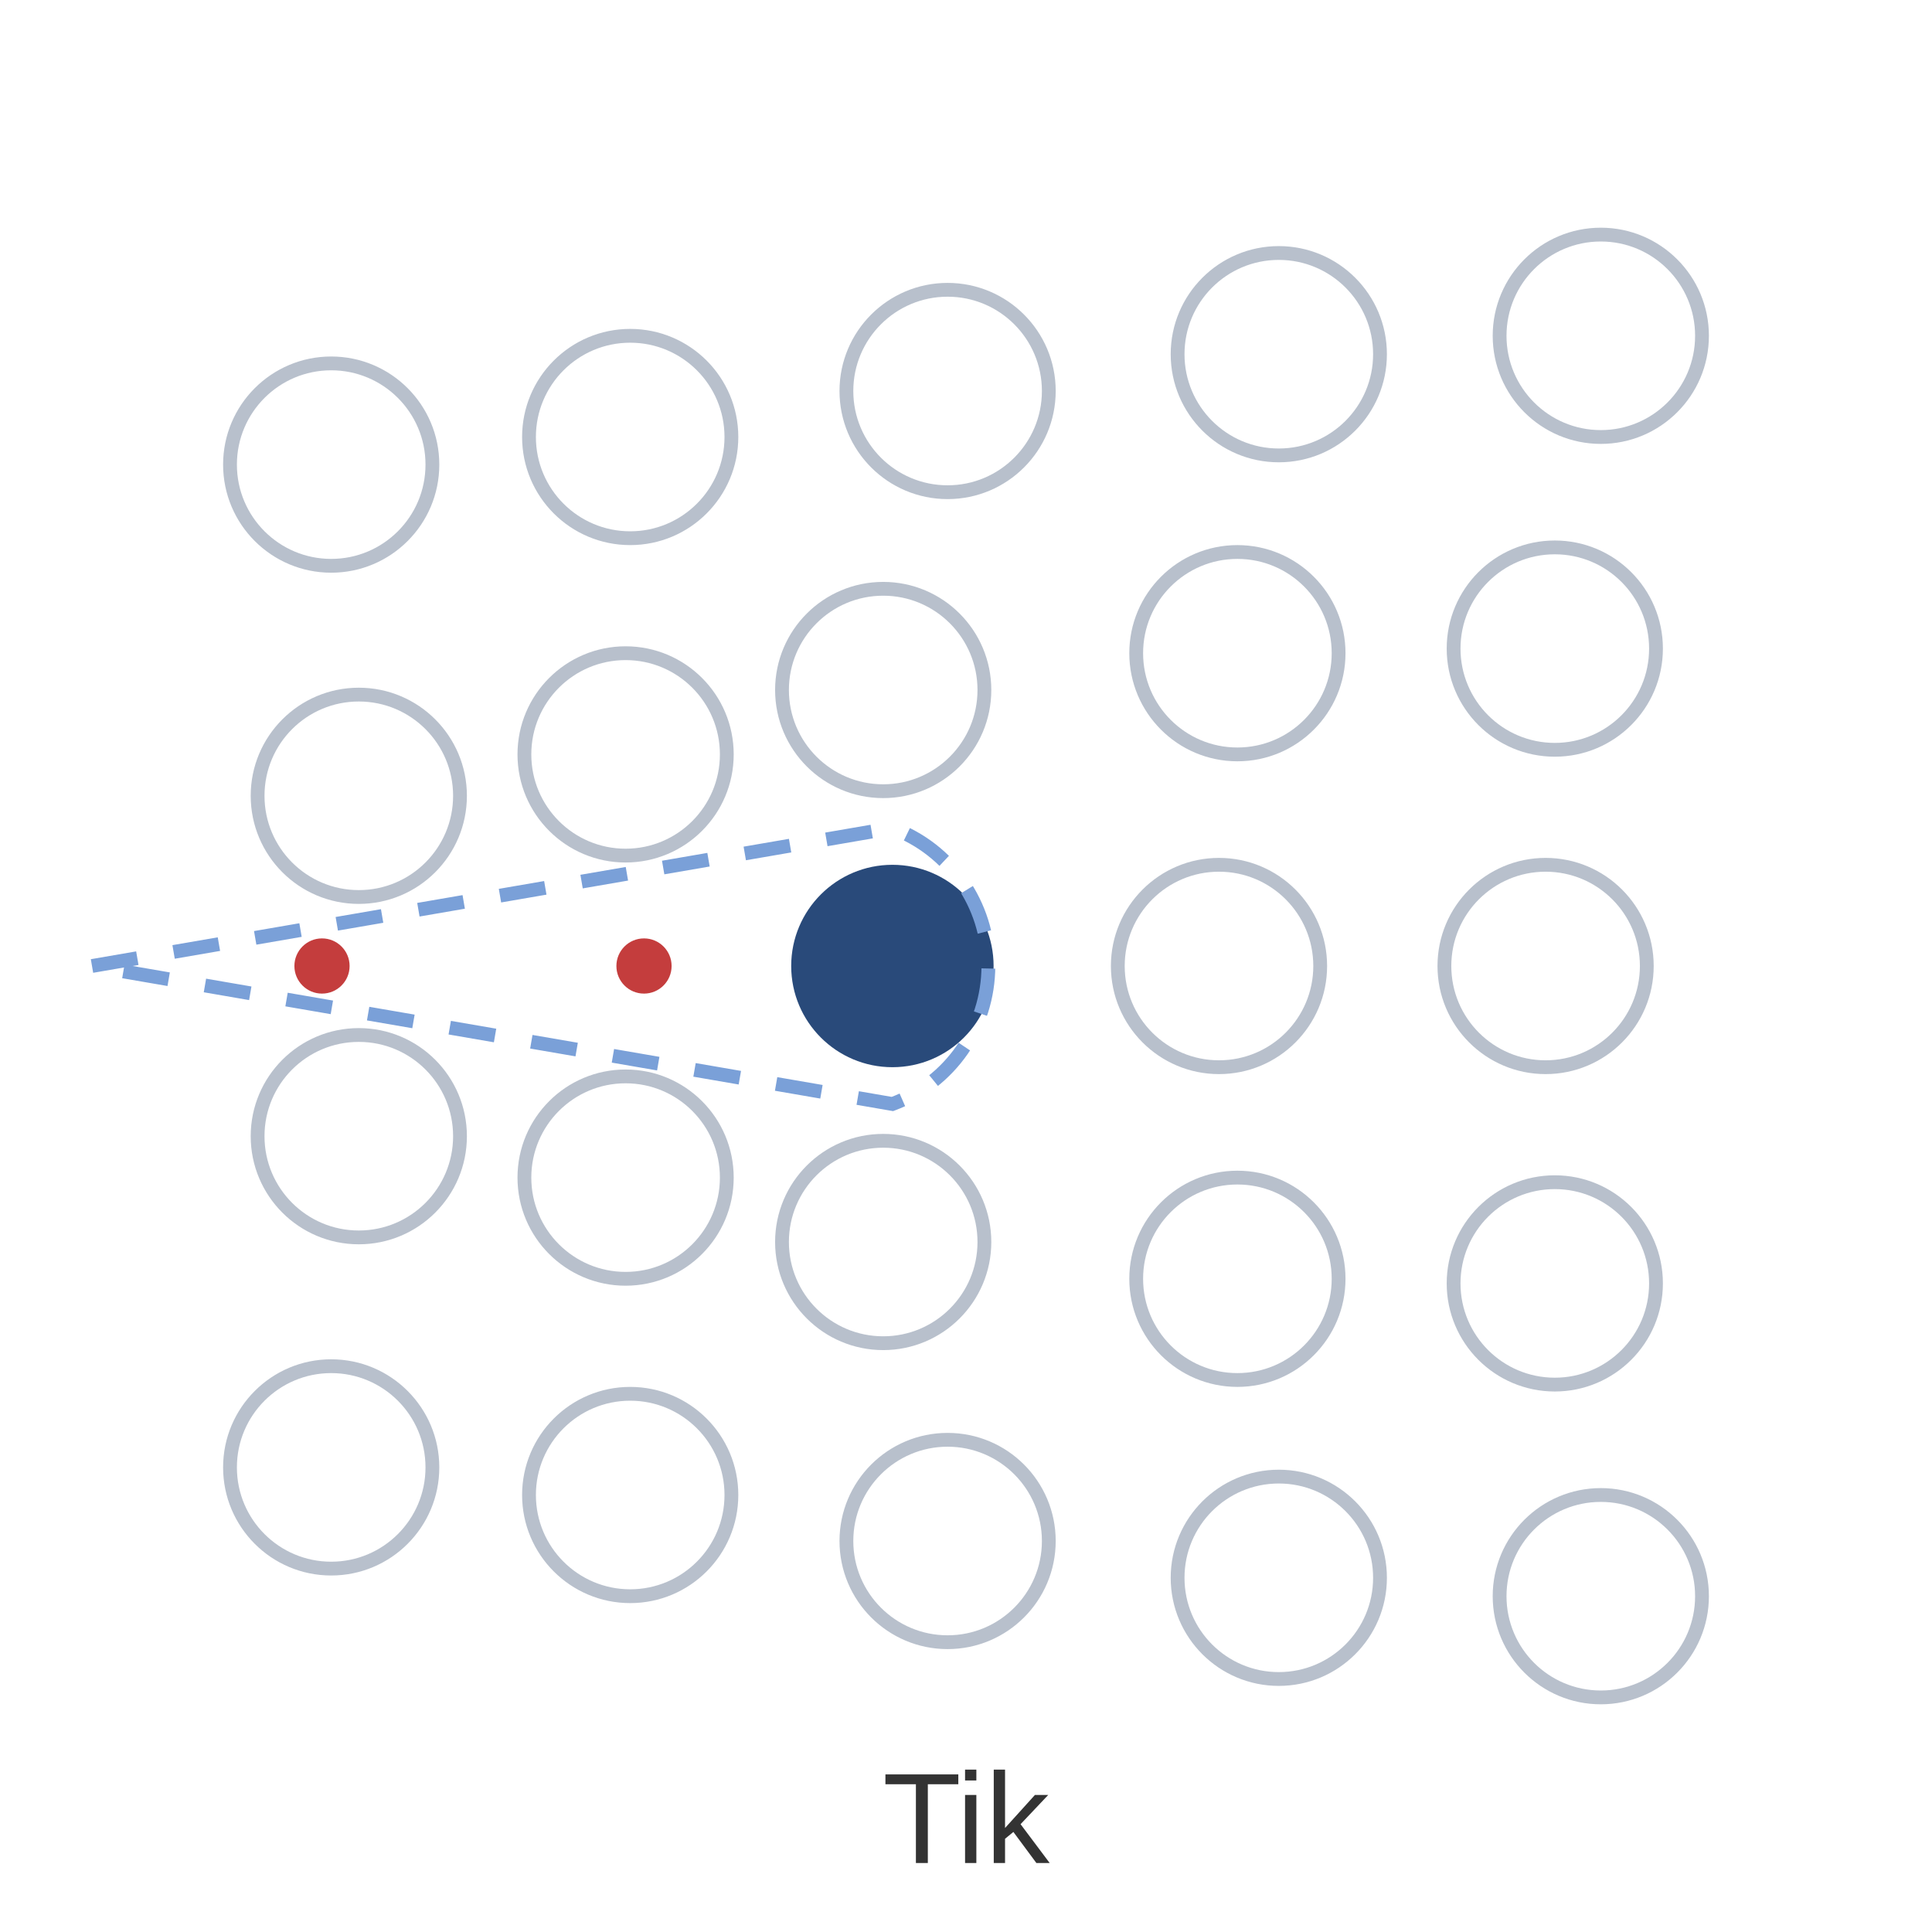
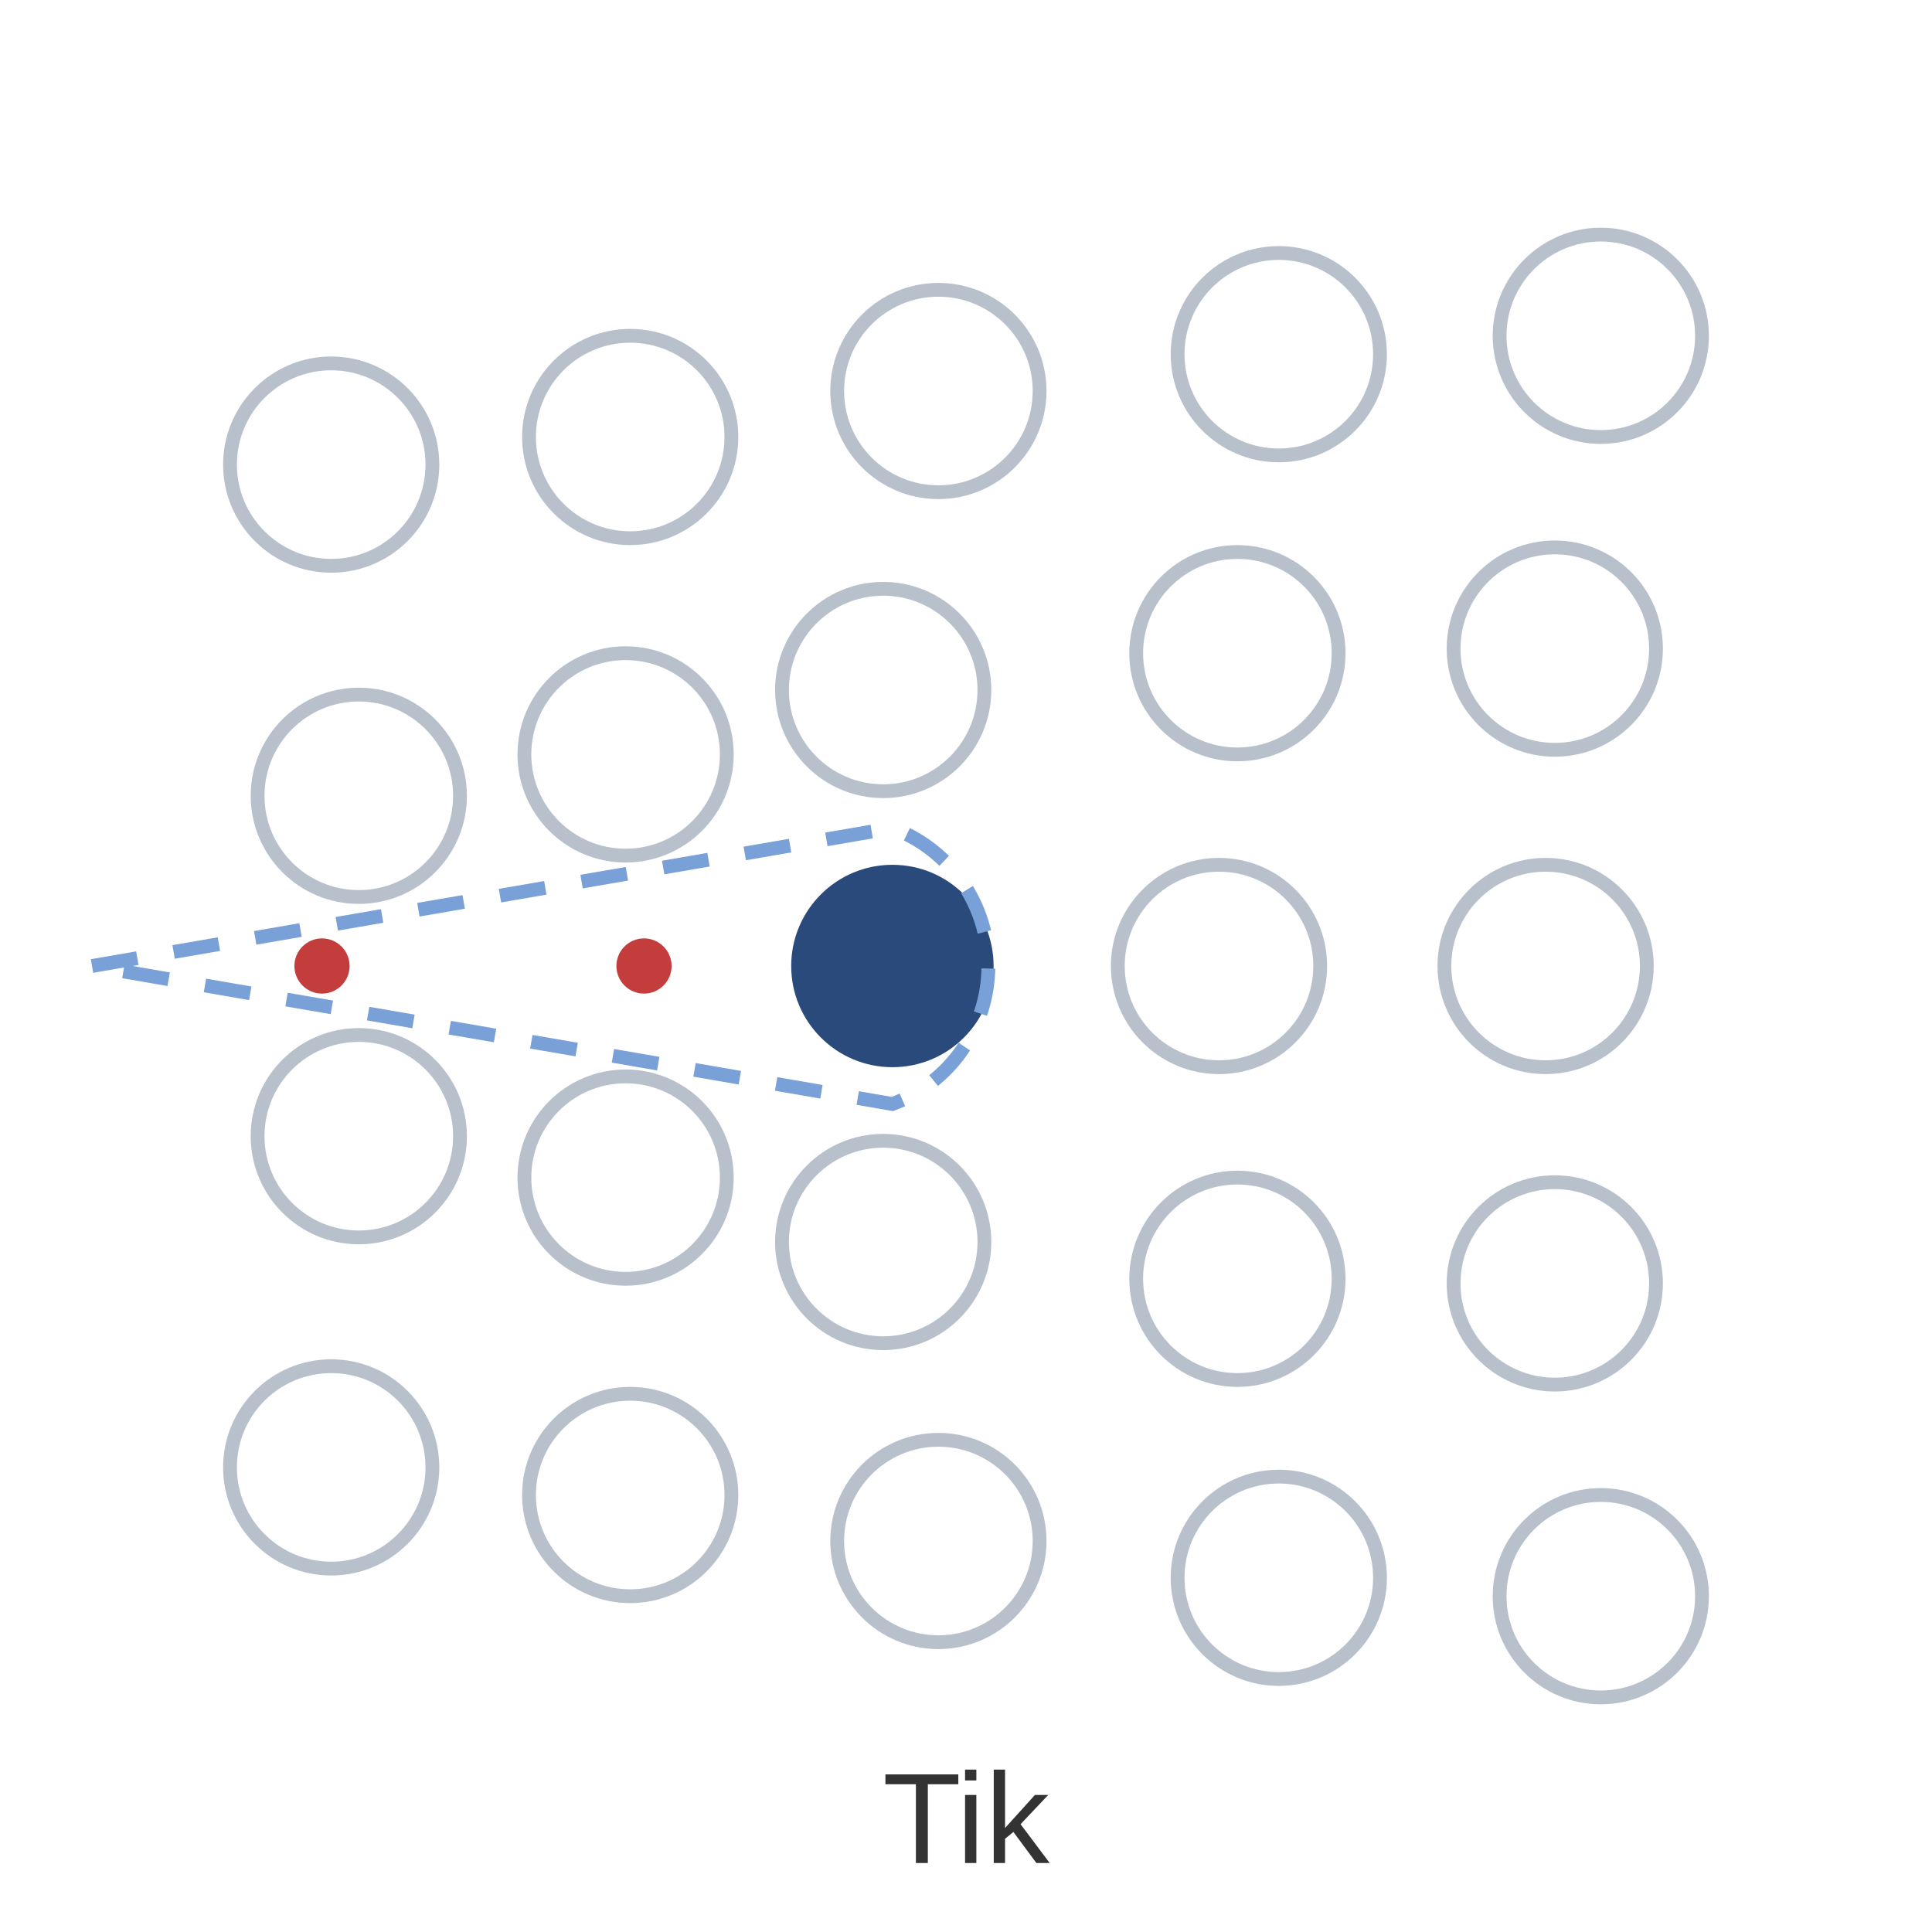
<svg xmlns="http://www.w3.org/2000/svg" width="420" height="420" viewBox="0 0 420 420">
  <rect width="100%" height="100%" fill="white" />
  <g fill="none" stroke="#b8c0cc" stroke-width="3">
    <circle cx="72" cy="101" r="22" />
    <circle cx="137" cy="95" r="22" />
-     <circle cx="206" cy="85" r="22" />
+     <circle cx="204" cy="85" r="22" />
    <circle cx="278" cy="77" r="22" />
    <circle cx="348" cy="73" r="22" />
    <circle cx="78" cy="173" r="22" />
    <circle cx="136" cy="164" r="22" />
    <circle cx="192" cy="150" r="22" />
    <circle cx="269" cy="142" r="22" />
    <circle cx="338" cy="141" r="22" />
    <circle cx="265" cy="210" r="22" />
    <circle cx="336" cy="210" r="22" />
    <circle cx="78" cy="247" r="22" />
    <circle cx="136" cy="256" r="22" />
    <circle cx="192" cy="270" r="22" />
    <circle cx="269" cy="278" r="22" />
    <circle cx="338" cy="279" r="22" />
    <circle cx="72" cy="319" r="22" />
    <circle cx="137" cy="325" r="22" />
-     <circle cx="206" cy="335" r="22" />
+     <circle cx="204" cy="335" r="22" />
    <circle cx="278" cy="343" r="22" />
    <circle cx="348" cy="347" r="22" />
  </g>
  <circle cx="194" cy="210" r="22" fill="#294a7a" />
  <circle cx="140" cy="210" r="6" fill="#c43d3d" />
  <circle cx="70" cy="210" r="6" fill="#c43d3d" />
  <path d="   M 20 210   L 194 180   A 32 32 0 0 1 194 240   Z" fill="none" stroke="#7aa0d8" stroke-width="3" stroke-dasharray="10 8" />
  <text x="210" y="405" text-anchor="middle" font-family="Arial, sans-serif" font-size="28" fill="#333">
    Tik
  </text>
</svg>
